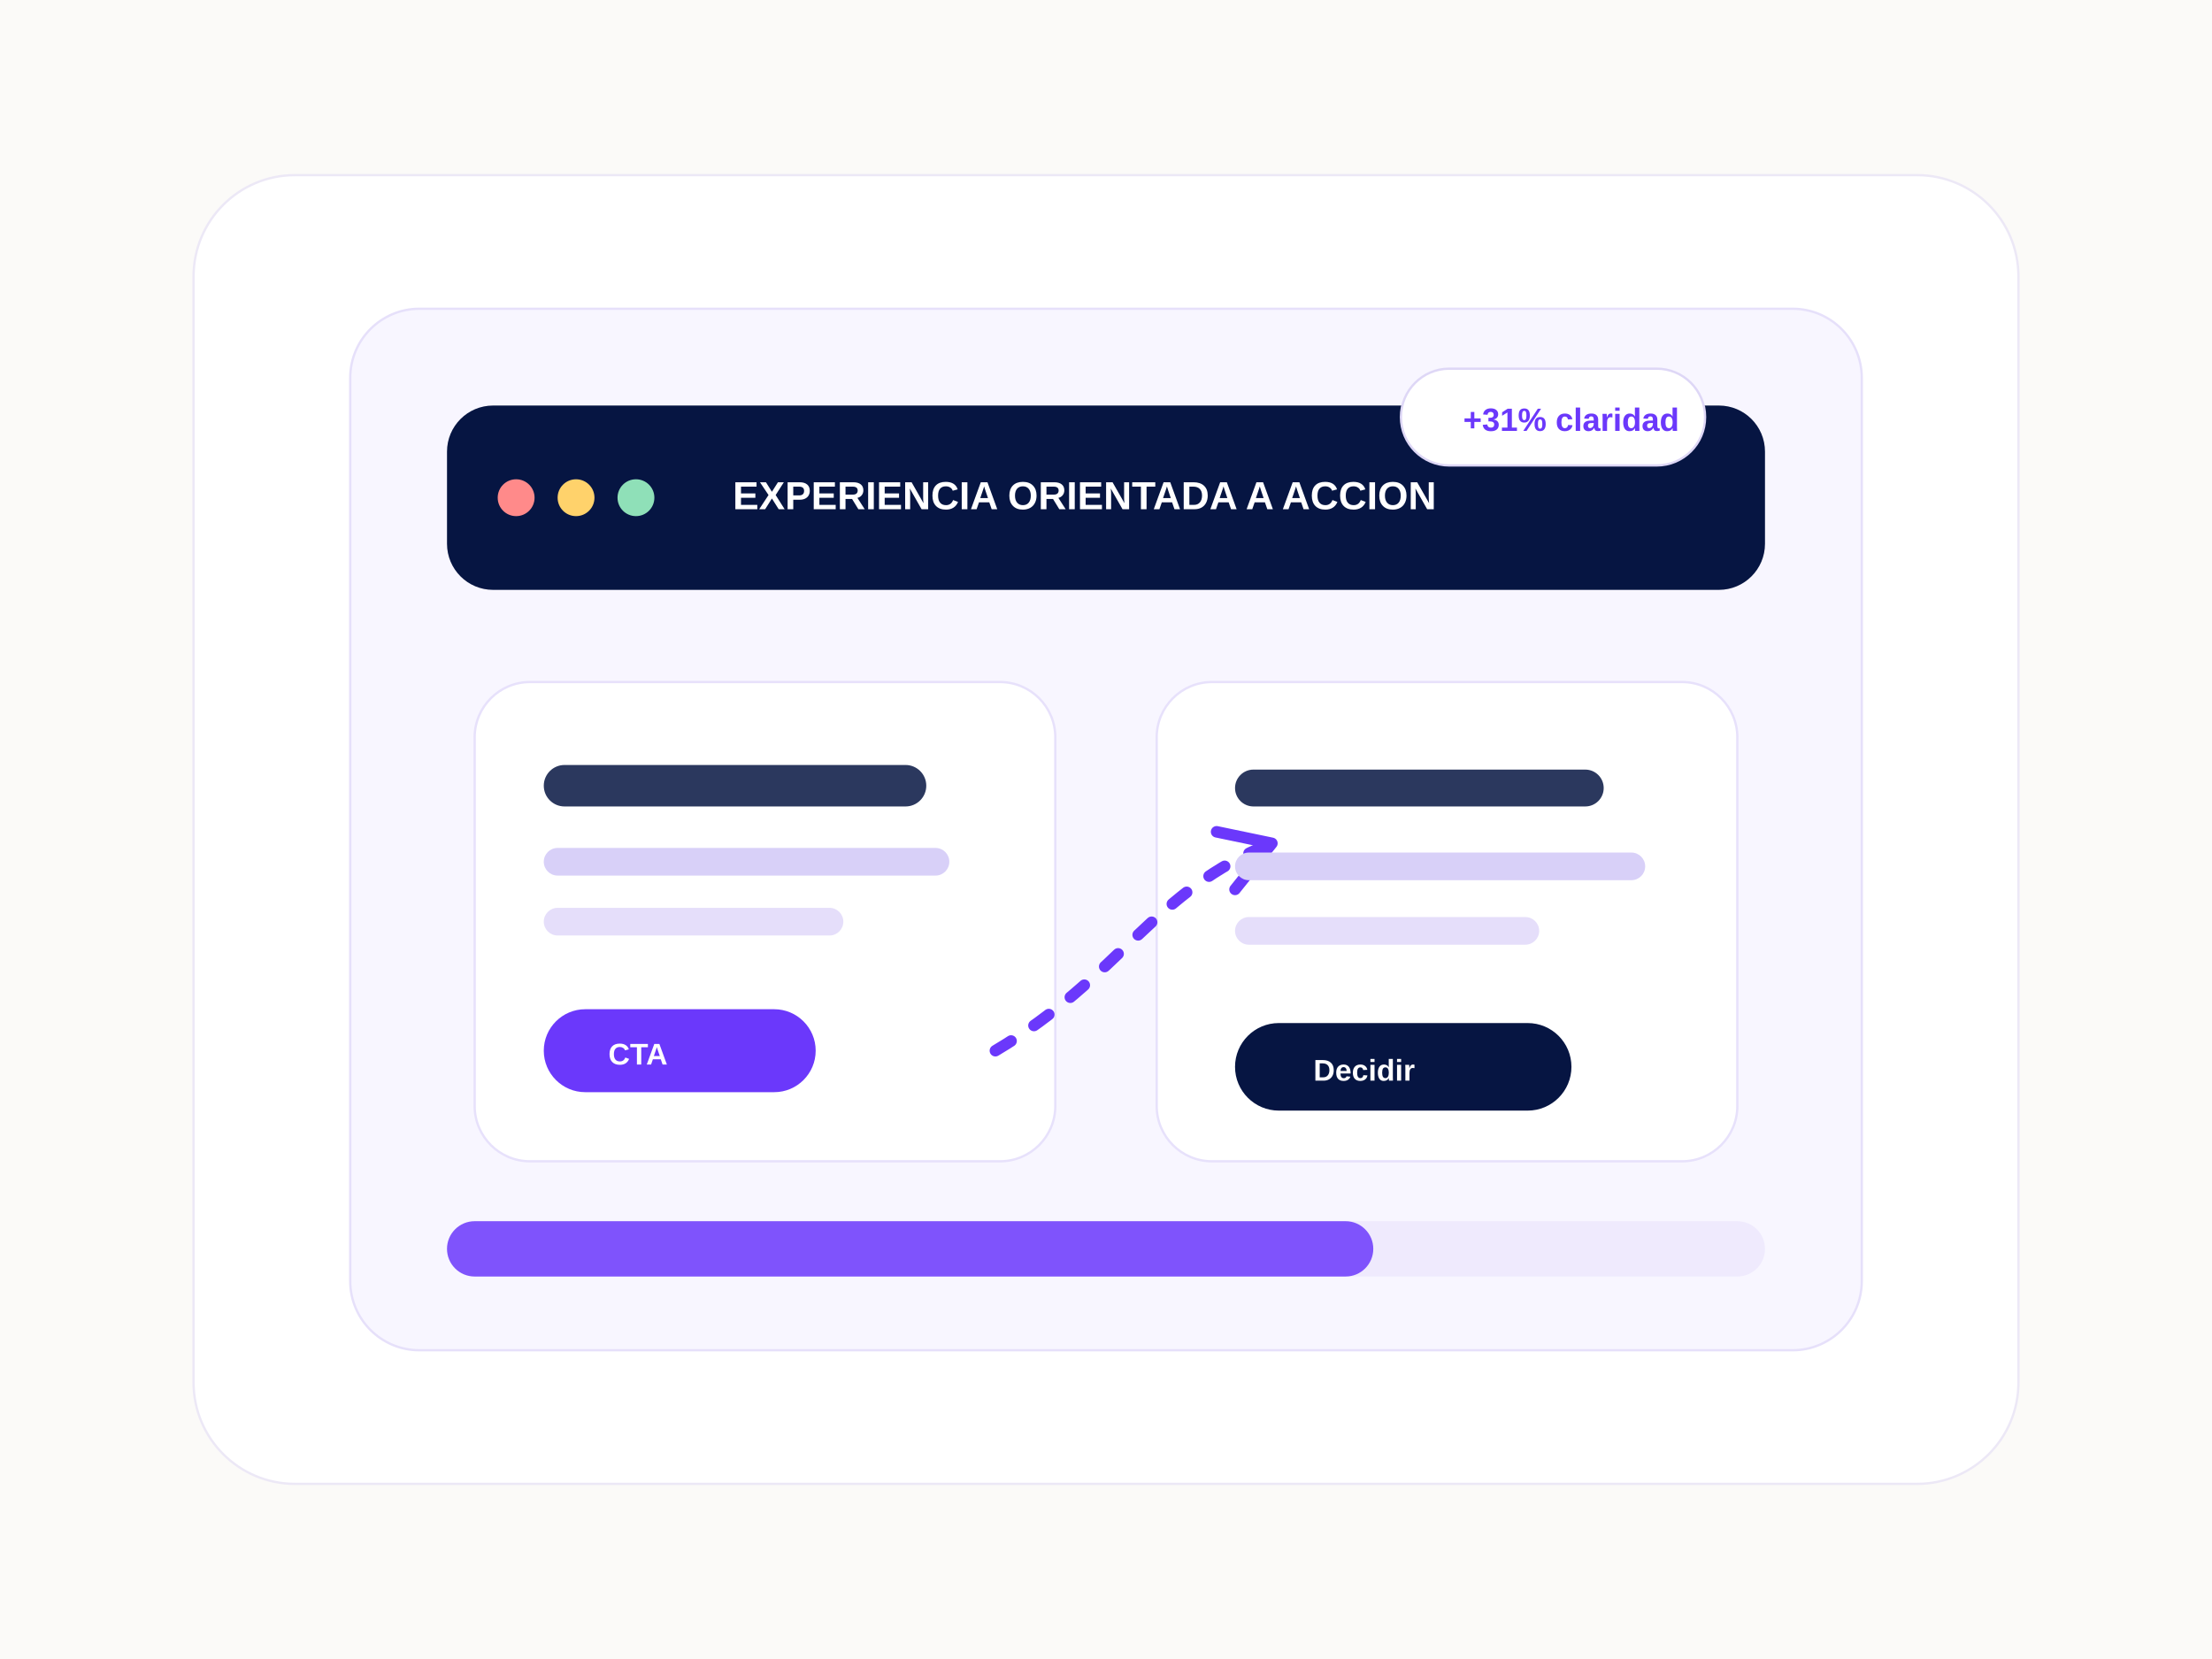
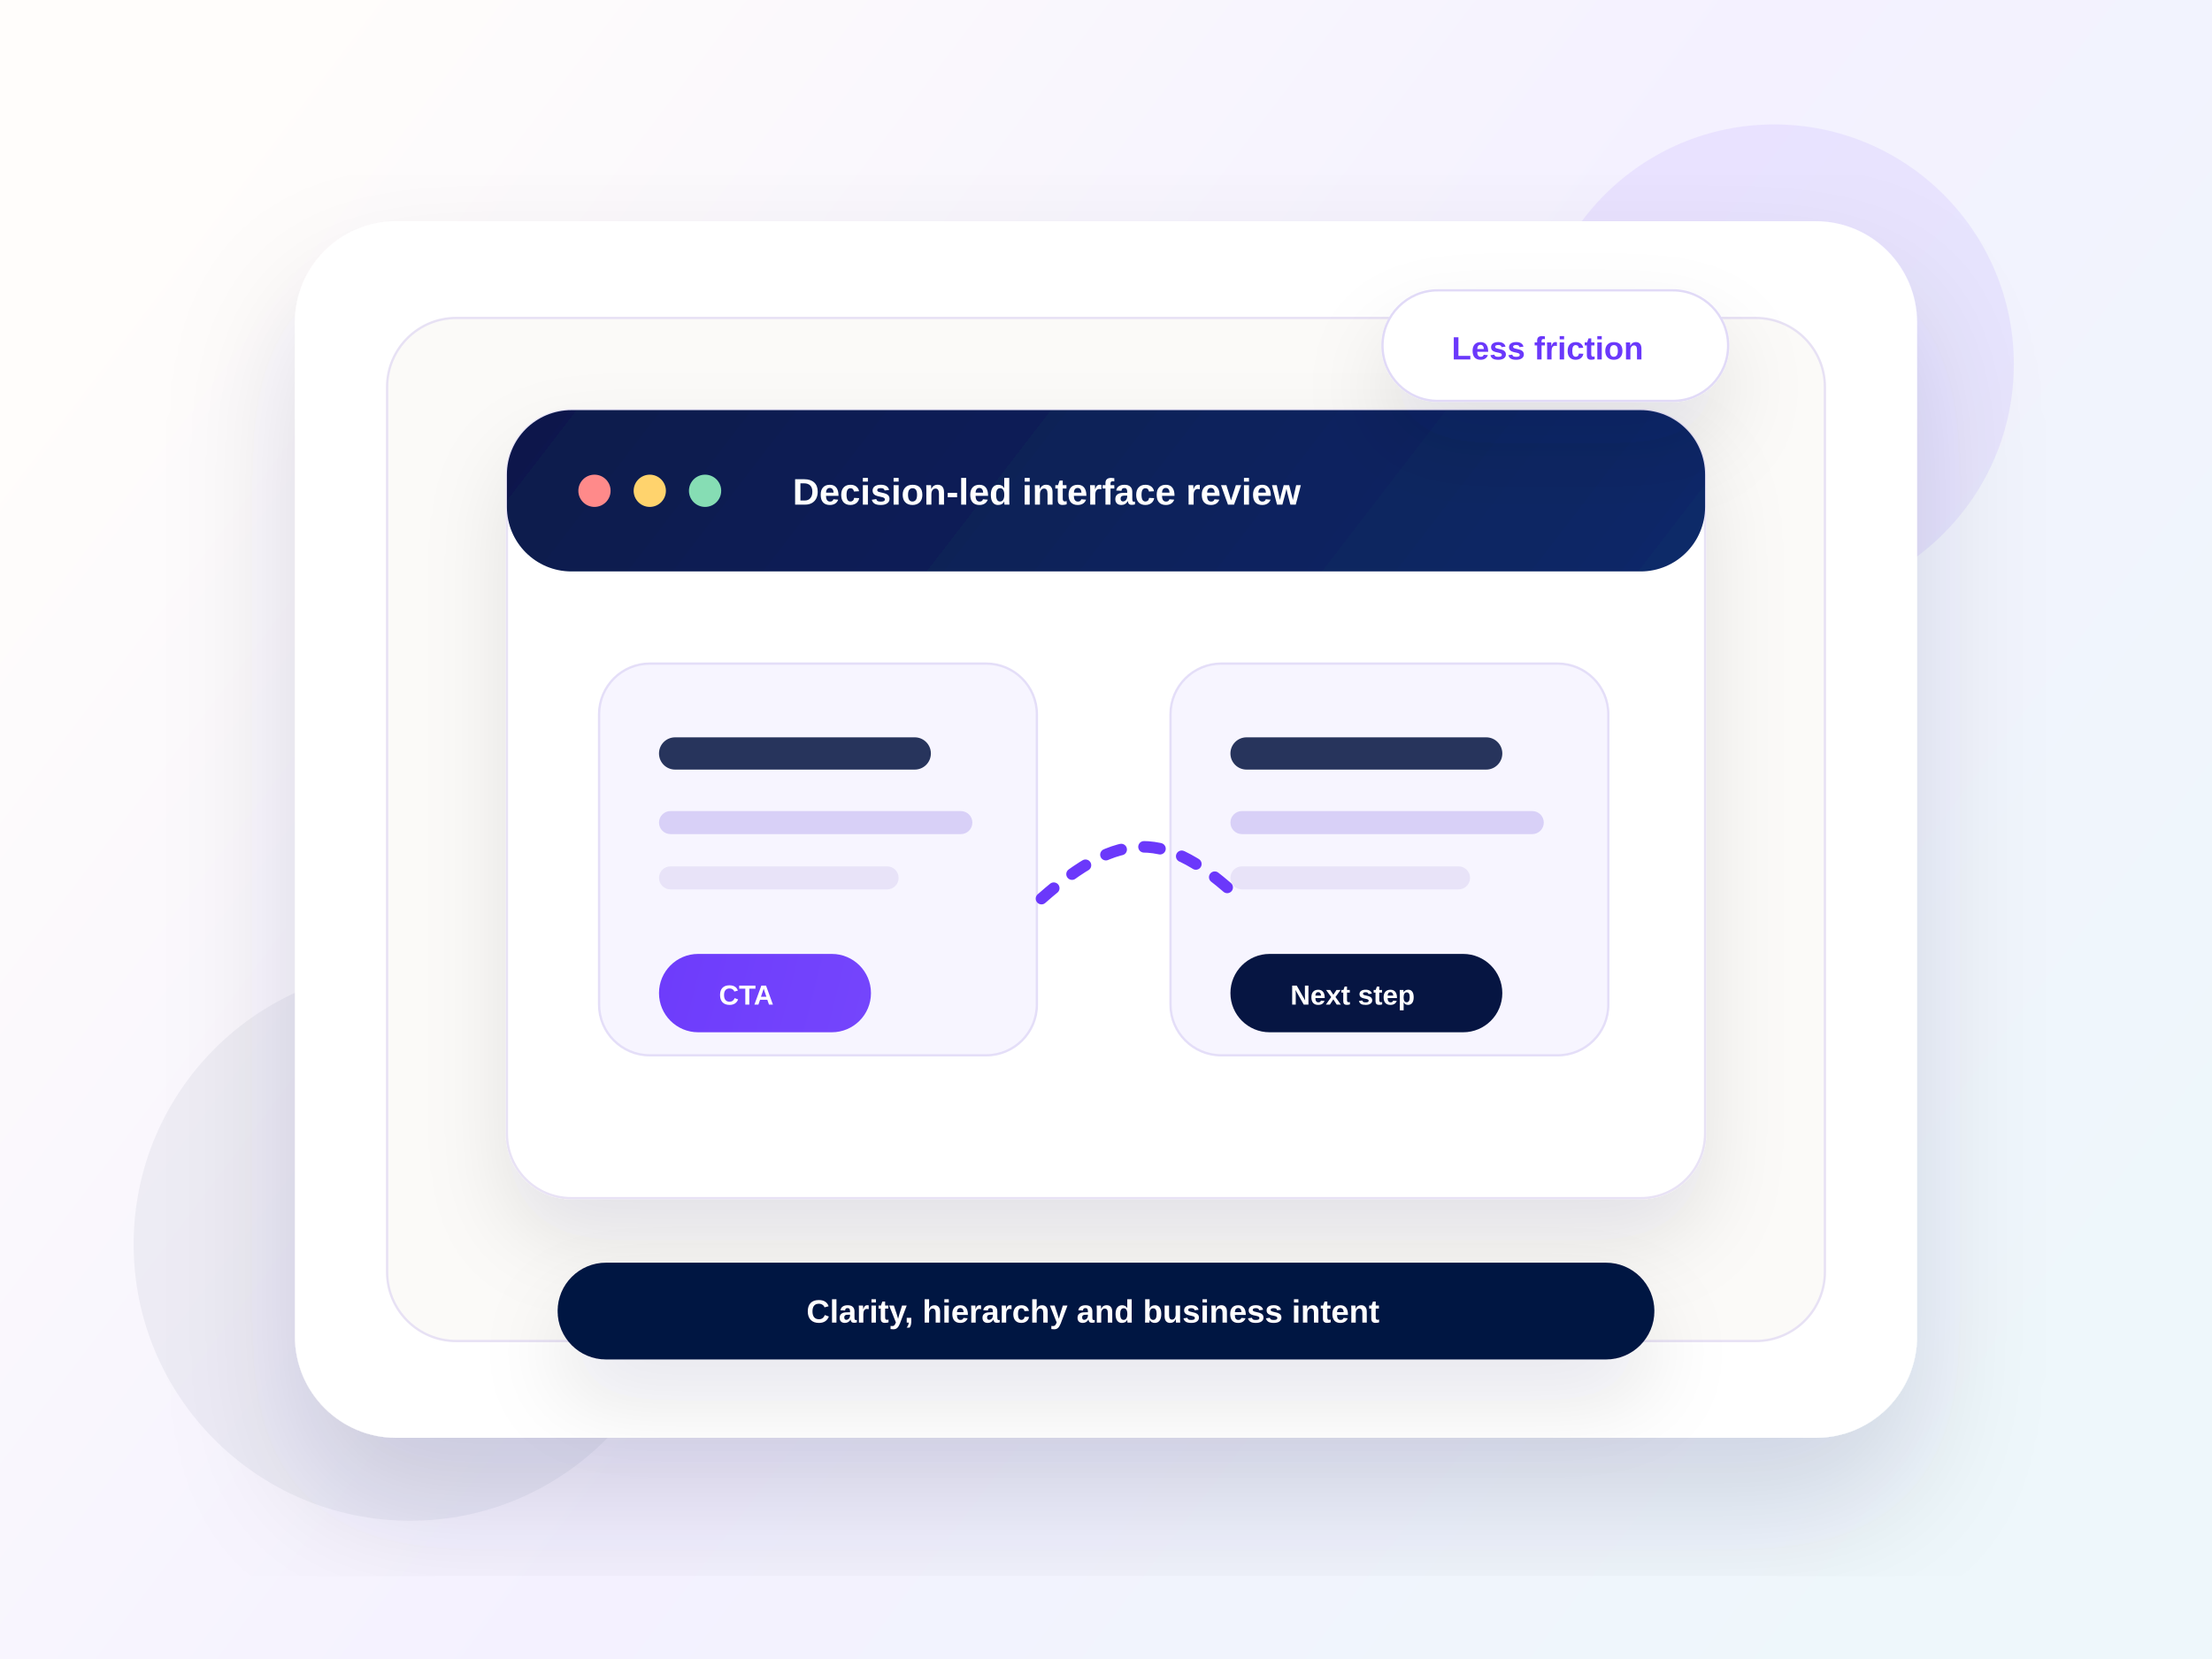
<svg xmlns="http://www.w3.org/2000/svg" width="960" height="720" viewBox="0 0 960 720" fill="none">
-   <rect width="960" height="720" fill="#fbfaf8" />
-   <rect x="84" y="76" width="792" height="568" rx="44" fill="#fff" stroke="#ece8f6" />
-   <rect x="152" y="134" width="656" height="452" rx="30" fill="#f8f6ff" stroke="#e6e0fa" />
-   <rect x="194" y="176" width="572" height="80" rx="20" fill="#061542" />
-   <circle cx="224" cy="216" r="8" fill="#ff8a8a" />
-   <circle cx="250" cy="216" r="8" fill="#ffd26b" />
-   <circle cx="276" cy="216" r="8" fill="#8fe0b8" />
-   <text x="318" y="221" fill="#fff" font-family="Arial, sans-serif" font-size="17" font-weight="700">EXPERIENCIA ORIENTADA A ACCION</text>
-   <rect x="206" y="296" width="252" height="208" rx="24" fill="#fff" stroke="#e7e1fb" />
-   <rect x="502" y="296" width="252" height="208" rx="24" fill="#fff" stroke="#e7e1fb" />
-   <rect x="236" y="332" width="166" height="18" rx="9" fill="#061542" opacity=".85" />
-   <rect x="236" y="368" width="176" height="12" rx="6" fill="#d8d0f8" />
-   <rect x="236" y="394" width="130" height="12" rx="6" fill="#e5defa" />
-   <rect x="236" y="438" width="118" height="36" rx="18" fill="#6b38fb" />
-   <text x="264" y="462" fill="#fff" font-family="Arial, sans-serif" font-size="13" font-weight="700">CTA</text>
-   <path d="M432 456C486 424 501 386 552 366" stroke="#6b38fb" stroke-width="5" stroke-linecap="round" stroke-dasharray="8 12" />
-   <path d="M552 366L528 361M552 366L536 386" stroke="#6b38fb" stroke-width="5" stroke-linecap="round" />
-   <rect x="536" y="334" width="160" height="16" rx="8" fill="#061542" opacity=".85" />
-   <rect x="536" y="370" width="178" height="12" rx="6" fill="#d8d0f8" />
-   <rect x="536" y="398" width="132" height="12" rx="6" fill="#e5defa" />
-   <rect x="536" y="444" width="146" height="38" rx="19" fill="#061542" />
-   <text x="570" y="469" fill="#fff" font-family="Arial, sans-serif" font-size="13" font-weight="700">Decidir</text>
-   <rect x="608" y="160" width="132" height="42" rx="21" fill="#fff" stroke="#ded7f6" />
-   <text x="635" y="187" fill="#6b38fb" font-family="Arial, sans-serif" font-size="14" font-weight="700">+31% claridad</text>
-   <rect x="194" y="530" width="572" height="24" rx="12" fill="#efeafd" />
-   <rect x="194" y="530" width="402" height="24" rx="12" fill="#6b38fb" opacity=".85" />
+   <defs>
+     <linearGradient id="bg" x1="94" y1="60" x2="866" y2="646" gradientUnits="userSpaceOnUse">
+       <stop stop-color="#fffdfb" />
+       <stop offset=".52" stop-color="#f4f1ff" />
+       <stop offset="1" stop-color="#eef7fb" />
+     </linearGradient>
+     <linearGradient id="screen" x1="208" y1="166" x2="725" y2="564" gradientUnits="userSpaceOnUse">
+       <stop stop-color="#07184a" />
+       <stop offset="1" stop-color="#123074" />
+     </linearGradient>
+     <linearGradient id="accent" x1="268" y1="336" x2="706" y2="446" gradientUnits="userSpaceOnUse">
+       <stop stop-color="#6b38fb" />
+       <stop offset="1" stop-color="#8b65ff" />
+     </linearGradient>
+     <filter id="shadow" x="58" y="46" width="844" height="638" filterUnits="userSpaceOnUse" color-interpolation-filters="sRGB">
+       <feDropShadow dx="0" dy="30" stdDeviation="28" flood-color="#061542" flood-opacity=".14" />
+     </filter>
+     <filter id="card" x="0" y="0" width="960" height="720" filterUnits="userSpaceOnUse" color-interpolation-filters="sRGB">
+       <feDropShadow dx="0" dy="18" stdDeviation="18" flood-color="#061542" flood-opacity=".10" />
+     </filter>
+   </defs>
+   <rect width="960" height="720" fill="url(#bg)" />
+   <circle cx="770" cy="158" r="104" fill="#6b38fb" opacity=".08" />
+   <circle cx="178" cy="540" r="120" fill="#061542" opacity=".05" />
+   <g filter="url(#shadow)">
+     <rect x="128" y="96" width="704" height="528" rx="44" fill="#fff" />
+     <rect x="168" y="138" width="624" height="444" rx="30" fill="#fbfaf8" stroke="#e7e1f4" />
+   </g>
+   <g filter="url(#card)">
+     <rect x="220" y="178" width="520" height="342" rx="28" fill="#fff" stroke="#e8e2f5" />
+     <rect x="220" y="178" width="520" height="70" rx="28" fill="url(#screen)" />
+     <circle cx="258" cy="213" r="7" fill="#ff8a8a" />
+     <circle cx="282" cy="213" r="7" fill="#ffd36d" />
+     <circle cx="306" cy="213" r="7" fill="#86ddb4" />
+     <text x="344" y="219" fill="#fff" font-family="Arial, Helvetica, sans-serif" font-size="16" font-weight="700">Decision-led interface review</text>
+   </g>
+   <rect x="260" y="288" width="190" height="170" rx="22" fill="#f7f5ff" stroke="#e4def8" />
+   <rect x="508" y="288" width="190" height="170" rx="22" fill="#f7f5ff" stroke="#e4def8" />
+   <rect x="286" y="320" width="118" height="14" rx="7" fill="#061542" opacity=".86" />
+   <rect x="286" y="352" width="136" height="10" rx="5" fill="#d8d0f7" />
+   <rect x="286" y="376" width="104" height="10" rx="5" fill="#e8e3f8" />
+   <rect x="286" y="414" width="92" height="34" rx="17" fill="url(#accent)" />
+   <text x="312" y="436" fill="#fff" font-family="Arial, Helvetica, sans-serif" font-size="12" font-weight="700">CTA</text>
+   <rect x="534" y="320" width="118" height="14" rx="7" fill="#061542" opacity=".86" />
+   <rect x="534" y="352" width="136" height="10" rx="5" fill="#d8d0f7" />
+   <rect x="534" y="376" width="104" height="10" rx="5" fill="#e8e3f8" />
+   <rect x="534" y="414" width="118" height="34" rx="17" fill="#061542" />
+   <text x="560" y="436" fill="#fff" font-family="Arial, Helvetica, sans-serif" font-size="12" font-weight="700">Next step</text>
+   <path d="M452 390C486 360 506 360 538 390" stroke="#6b38fb" stroke-width="5" stroke-linecap="round" stroke-dasharray="7 10" />
+   <g filter="url(#card)">
+     <rect x="600" y="126" width="150" height="48" rx="24" fill="#fff" stroke="#e1daf7" />
+     <text x="630" y="156" fill="#6b38fb" font-family="Arial, Helvetica, sans-serif" font-size="14" font-weight="700">Less friction</text>
+   </g>
+   <g filter="url(#card)">
+     <rect x="242" y="548" width="476" height="42" rx="21" fill="#061542" />
+     <text x="350" y="574" fill="#fff" font-family="Arial, Helvetica, sans-serif" font-size="14" font-weight="700">Clarity, hierarchy and business intent</text>
+   </g>
</svg>
